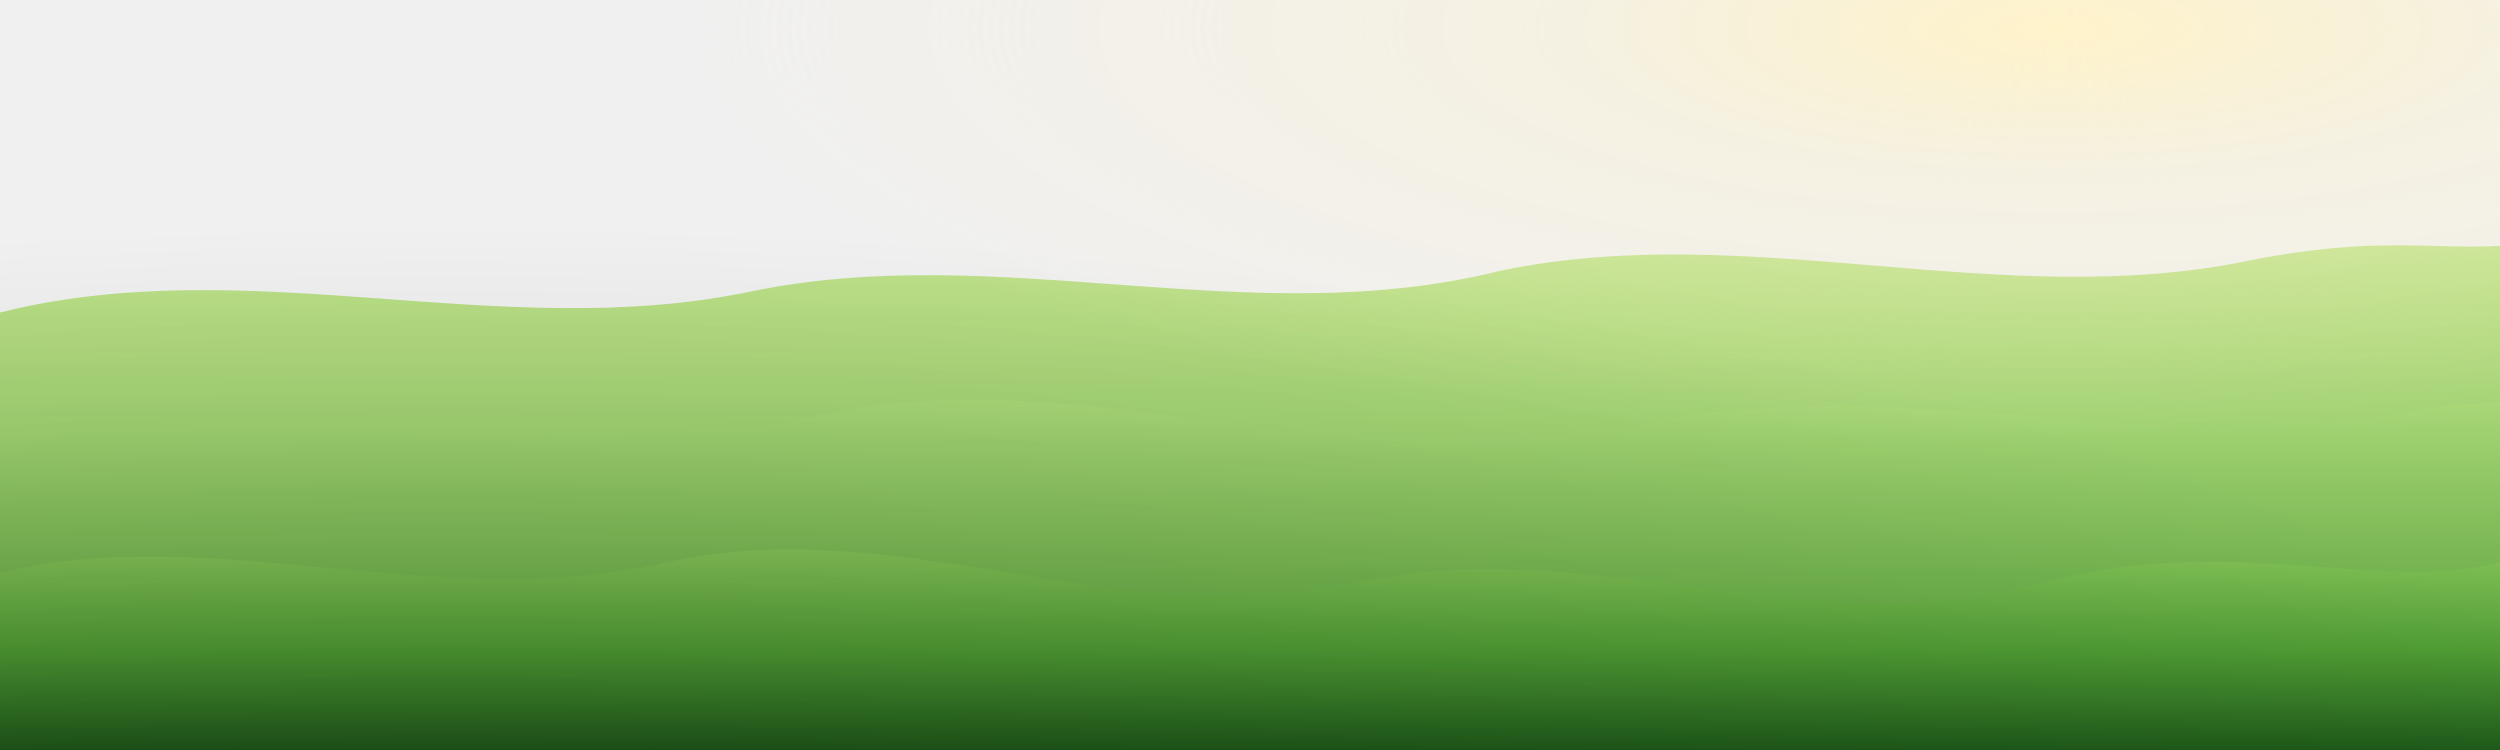
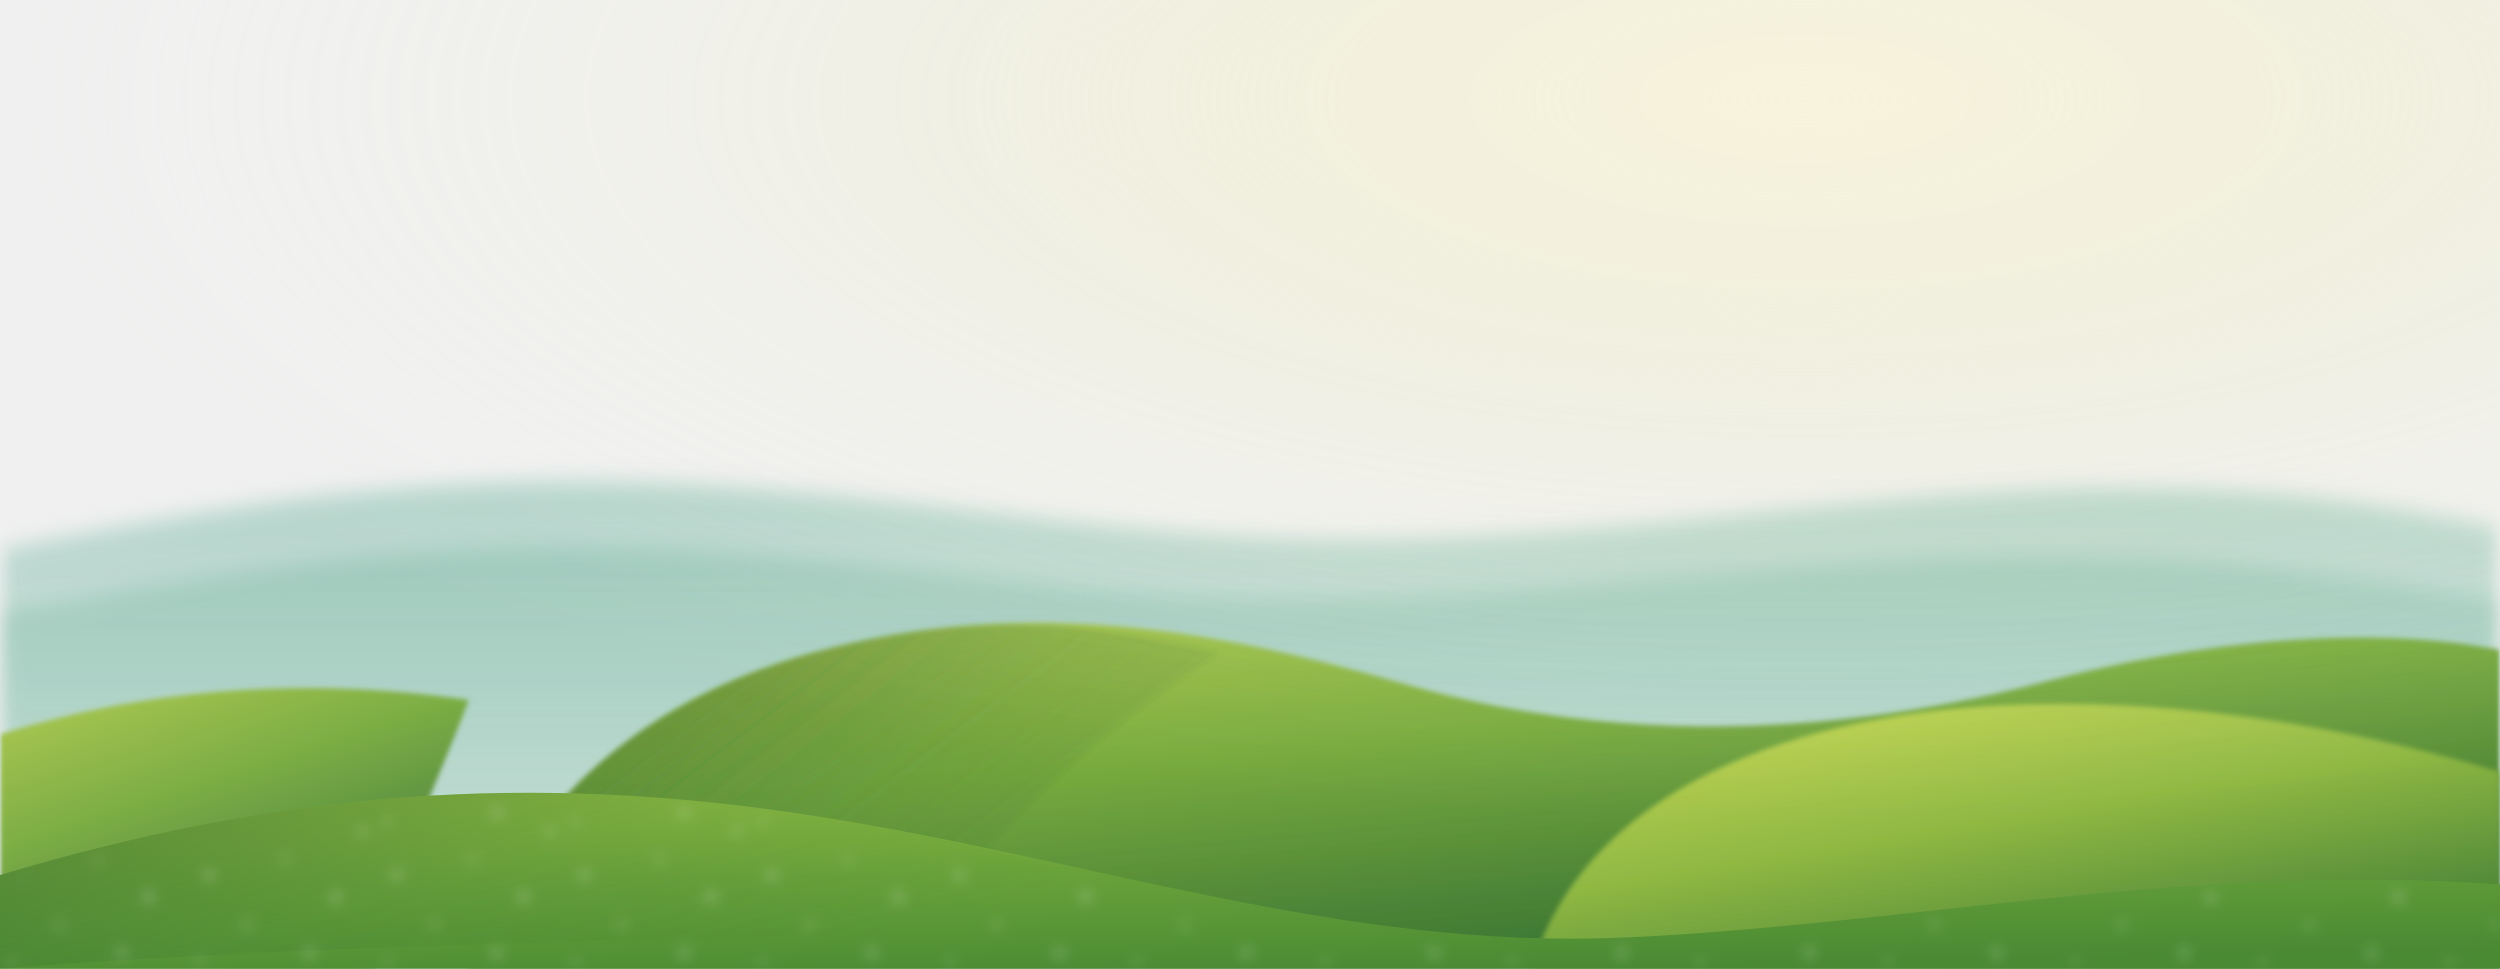
- <svg xmlns="http://www.w3.org/2000/svg" viewBox="0 0 2400 720" preserveAspectRatio="xMidYMax slice" aria-hidden="true">
+ <svg xmlns="http://www.w3.org/2000/svg" viewBox="0 0 1600 620" preserveAspectRatio="xMidYMax slice" aria-hidden="true">
  <defs>
-     <linearGradient id="g1" x1="0" y1="0" x2="0" y2="1">
-       <stop offset="0" stop-color="#c1e28d" />
-       <stop offset=".55" stop-color="#8fc862" />
-       <stop offset="1" stop-color="#4f8a3a" />
+     <linearGradient id="far" x1="0" y1="0" x2="0" y2="1">
+       <stop offset="0" stop-color="#a9cfc4" stop-opacity=".85" />
+       <stop offset="1" stop-color="#cfe3dd" stop-opacity=".55" />
    </linearGradient>
-     <linearGradient id="g2" x1="0" y1="0" x2="0" y2="1">
-       <stop offset="0" stop-color="#a9d777" />
-       <stop offset=".55" stop-color="#6eb04b" />
-       <stop offset="1" stop-color="#37742a" />
+     <linearGradient id="far2" x1="0" y1="0" x2="0" y2="1">
+       <stop offset="0" stop-color="#93c4b4" stop-opacity=".9" />
+       <stop offset="1" stop-color="#bcdccf" stop-opacity=".6" />
    </linearGradient>
-     <linearGradient id="g3" x1="0" y1="0" x2="0" y2="1">
-       <stop offset="0" stop-color="#84c257" />
-       <stop offset=".5" stop-color="#4f9c34" />
-       <stop offset="1" stop-color="#1f5a1a" />
+     <linearGradient id="mid" x1=".15" y1="0" x2=".7" y2="1">
+       <stop offset="0" stop-color="#a9c64a" />
+       <stop offset=".38" stop-color="#79ab3e" />
+       <stop offset="1" stop-color="#2f6b32" />
    </linearGradient>
-     <radialGradient id="sun" cx="82%" cy="4%" r="55%">
-       <stop offset="0" stop-color="#fff3c8" stop-opacity=".95" />
-       <stop offset=".35" stop-color="#fff3c8" stop-opacity=".35" />
-       <stop offset="1" stop-color="#fff3c8" stop-opacity="0" />
+     <linearGradient id="midShade" x1="0" y1="0" x2="1" y2=".6">
+       <stop offset="0" stop-color="#20512a" stop-opacity=".55" />
+       <stop offset=".6" stop-color="#2c6132" stop-opacity=".18" />
+       <stop offset="1" stop-color="#2c6132" stop-opacity="0" />
+     </linearGradient>
+     <linearGradient id="right" x1=".2" y1="0" x2=".8" y2="1">
+       <stop offset="0" stop-color="#c3d552" />
+       <stop offset=".45" stop-color="#8fb843" />
+       <stop offset="1" stop-color="#3d7a35" />
+     </linearGradient>
+     <linearGradient id="near" x1=".3" y1="0" x2=".6" y2="1">
+       <stop offset="0" stop-color="#8dbb42" />
+       <stop offset=".45" stop-color="#69a23a" />
+       <stop offset="1" stop-color="#4a8a33" />
+     </linearGradient>
+     <linearGradient id="nearShade" x1="0" y1="0" x2=".85" y2=".4">
+       <stop offset="0" stop-color="#24552a" stop-opacity=".5" />
+       <stop offset=".55" stop-color="#2d6330" stop-opacity=".12" />
+       <stop offset="1" stop-color="#2d6330" stop-opacity="0" />
+     </linearGradient>
+     <radialGradient id="sun" cx="72%" cy="10%" r="75%">
+       <stop offset="0" stop-color="#fff6c9" stop-opacity=".5" />
+       <stop offset=".45" stop-color="#f2f0a8" stop-opacity=".16" />
+       <stop offset="1" stop-color="#ffffff" stop-opacity="0" />
    </radialGradient>
-     <radialGradient id="shade" cx="18%" cy="120%" r="90%">
-       <stop offset="0" stop-color="#000" stop-opacity=".18" />
-       <stop offset="1" stop-color="#000" stop-opacity="0" />
-     </radialGradient>
+     <filter id="haze" x="-10%" y="-40%" width="120%" height="200%">
+       <feGaussianBlur stdDeviation="7" />
+     </filter>
+     <filter id="softEdge" x="-5%" y="-20%" width="110%" height="150%">
+       <feGaussianBlur stdDeviation="1.6" />
+     </filter>
+     <filter id="bokeh" x="-5%" y="-20%" width="110%" height="160%">
+       <feGaussianBlur stdDeviation="4.5" />
+     </filter>
+     <pattern id="flowers" width="120" height="90" patternUnits="userSpaceOnUse">
+       <circle cx="14" cy="20" r="2.6" fill="#fff" opacity=".85" />
+       <circle cx="62" cy="10" r="2" fill="#fdfff0" opacity=".7" />
+       <circle cx="95" cy="34" r="2.9" fill="#fff" opacity=".8" />
+       <circle cx="38" cy="52" r="2.2" fill="#f7ffe8" opacity=".75" />
+       <circle cx="78" cy="70" r="2.7" fill="#fff" opacity=".8" />
+       <circle cx="8" cy="76" r="2.1" fill="#fffdf2" opacity=".65" />
+       <circle cx="112" cy="82" r="2.4" fill="#fff" opacity=".7" />
+     </pattern>
  </defs>
-   <path d="M0 300            C 240 240, 480 330, 720 280            C 960 230, 1200 320, 1440 260            C 1680 210, 1920 300, 2160 250            C 2280 226, 2340 240, 2400 236            L 2400 720 L 0 720 Z" fill="url(#g1)" />
-   <path d="M0 430            C 260 380, 520 460, 780 400            C 1040 340, 1300 470, 1560 410            C 1820 350, 2080 450, 2340 390            L 2400 386 L 2400 720 L 0 720 Z" fill="url(#g2)" />
-   <path d="M0 550            C 200 500, 420 590, 640 540            C 860 490, 1080 610, 1300 560            C 1520 510, 1740 620, 1960 560            C 2140 510, 2280 570, 2400 540            L 2400 720 L 0 720 Z" fill="url(#g3)" />
-   <rect width="2400" height="720" fill="url(#sun)" />
-   <rect width="2400" height="720" fill="url(#shade)" />
+   <path filter="url(#haze)" fill="url(#far)" d="M0,352 C170,318 300,300 470,312 C640,324 760,352 930,344 C1110,336 1250,306 1420,314 C1500,318 1560,330 1600,338 L1600,620 L0,620 Z" />
+   <path filter="url(#haze)" fill="url(#far2)" opacity=".8" d="M0,392 C140,368 260,344 430,352 C600,360 700,388 880,382 C1060,376 1200,350 1380,358 C1470,362 1550,376 1600,384 L1600,620 L0,620 Z" />
+   <path filter="url(#softEdge)" fill="url(#mid)" d="M300,620 C300,620 330,470 520,418 C660,380 780,404 900,438 C1040,478 1180,470 1310,436 C1440,402 1540,404 1600,416 L1600,620 Z" />
+   <path filter="url(#softEdge)" fill="url(#midShade)" d="M300,620 C300,620 330,470 520,418 C620,390 700,398 780,418 C700,470 620,540 580,620 Z" />
+   <path filter="url(#softEdge)" fill="url(#right)" d="M980,620 C1010,520 1120,462 1270,452 C1400,444 1520,470 1600,494 L1600,620 Z" />
+   <path filter="url(#softEdge)" fill="url(#mid)" opacity=".95" d="M0,470 C90,442 190,432 300,448 C280,502 250,560 240,620 L0,620 Z" />
+   <path fill="url(#near)" d="M0,560 C180,506 340,494 520,522 C700,550 860,608 1040,600 C1220,592 1400,552 1600,566 L1600,620 L0,620 Z" />
+   <path fill="url(#nearShade)" d="M0,560 C180,506 340,494 520,522 C640,540 740,576 850,592 C560,600 250,600 0,620 Z" />
+   <path fill="url(#flowers)" opacity=".55" filter="url(#bokeh)" d="M0,566 C180,512 340,500 520,528 C700,556 860,614 1040,606 C1220,598 1400,558 1600,572 L1600,620 L0,620 Z" />
+   <rect width="1600" height="620" fill="url(#sun)" />
</svg>
